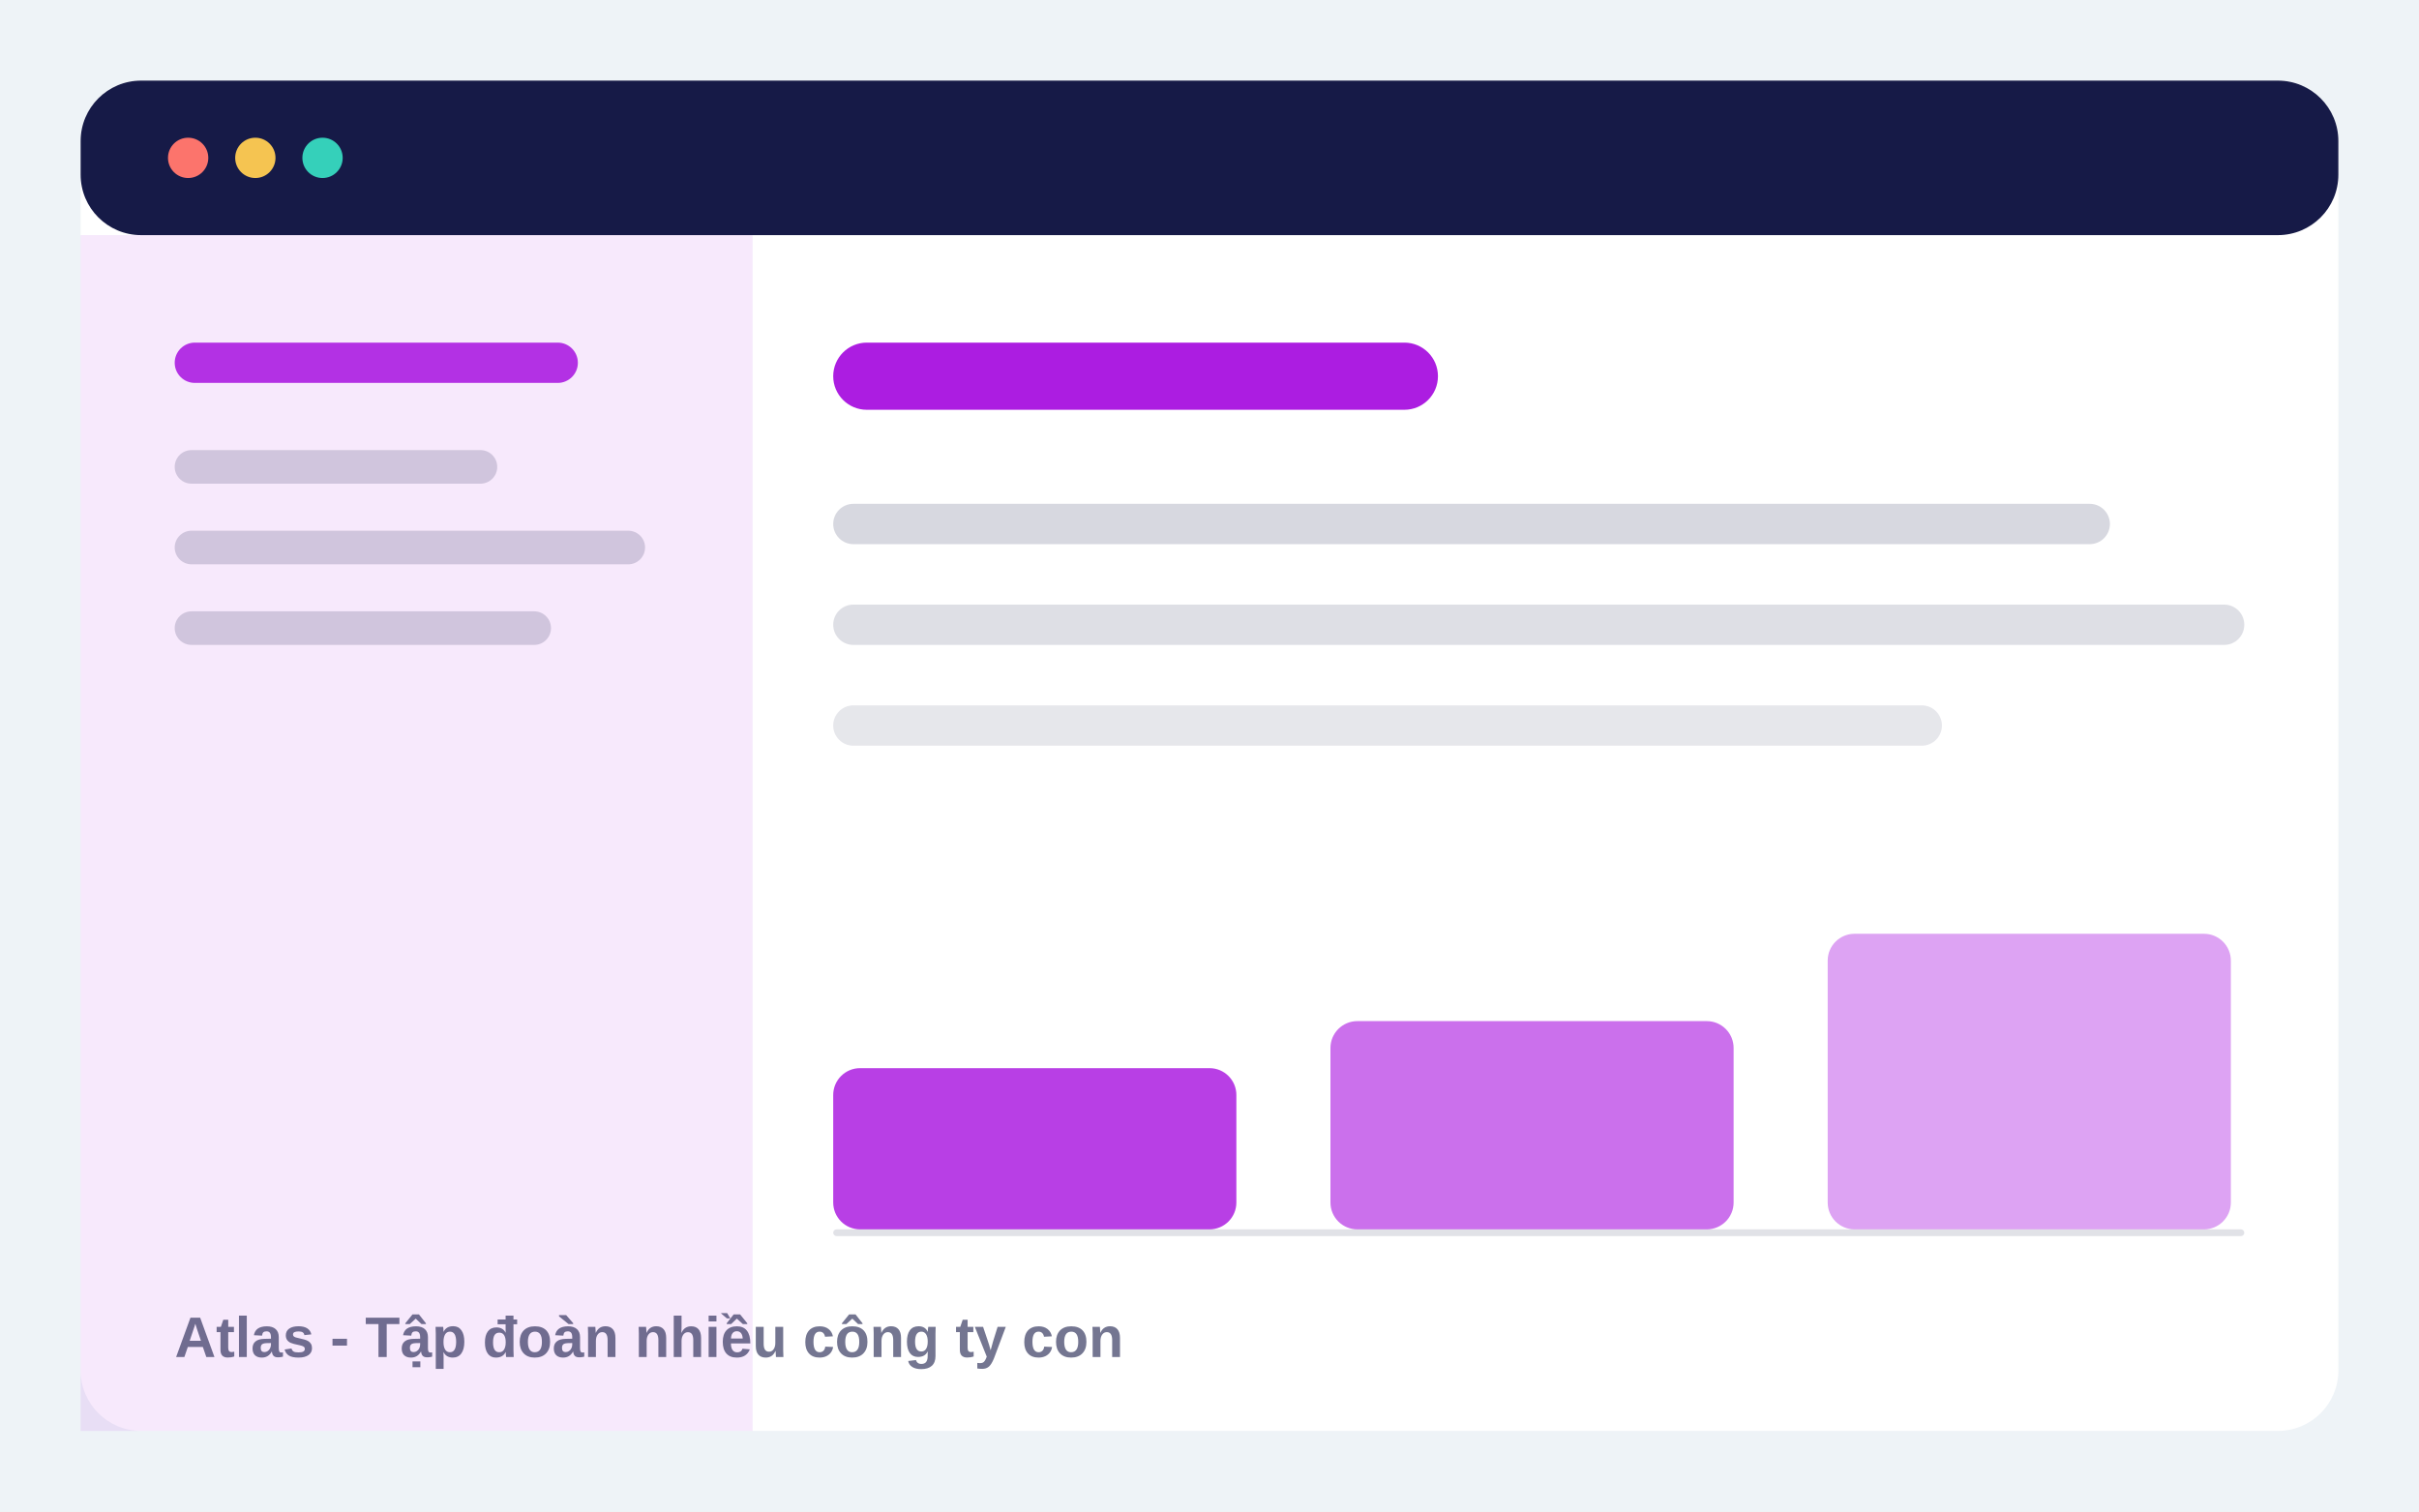
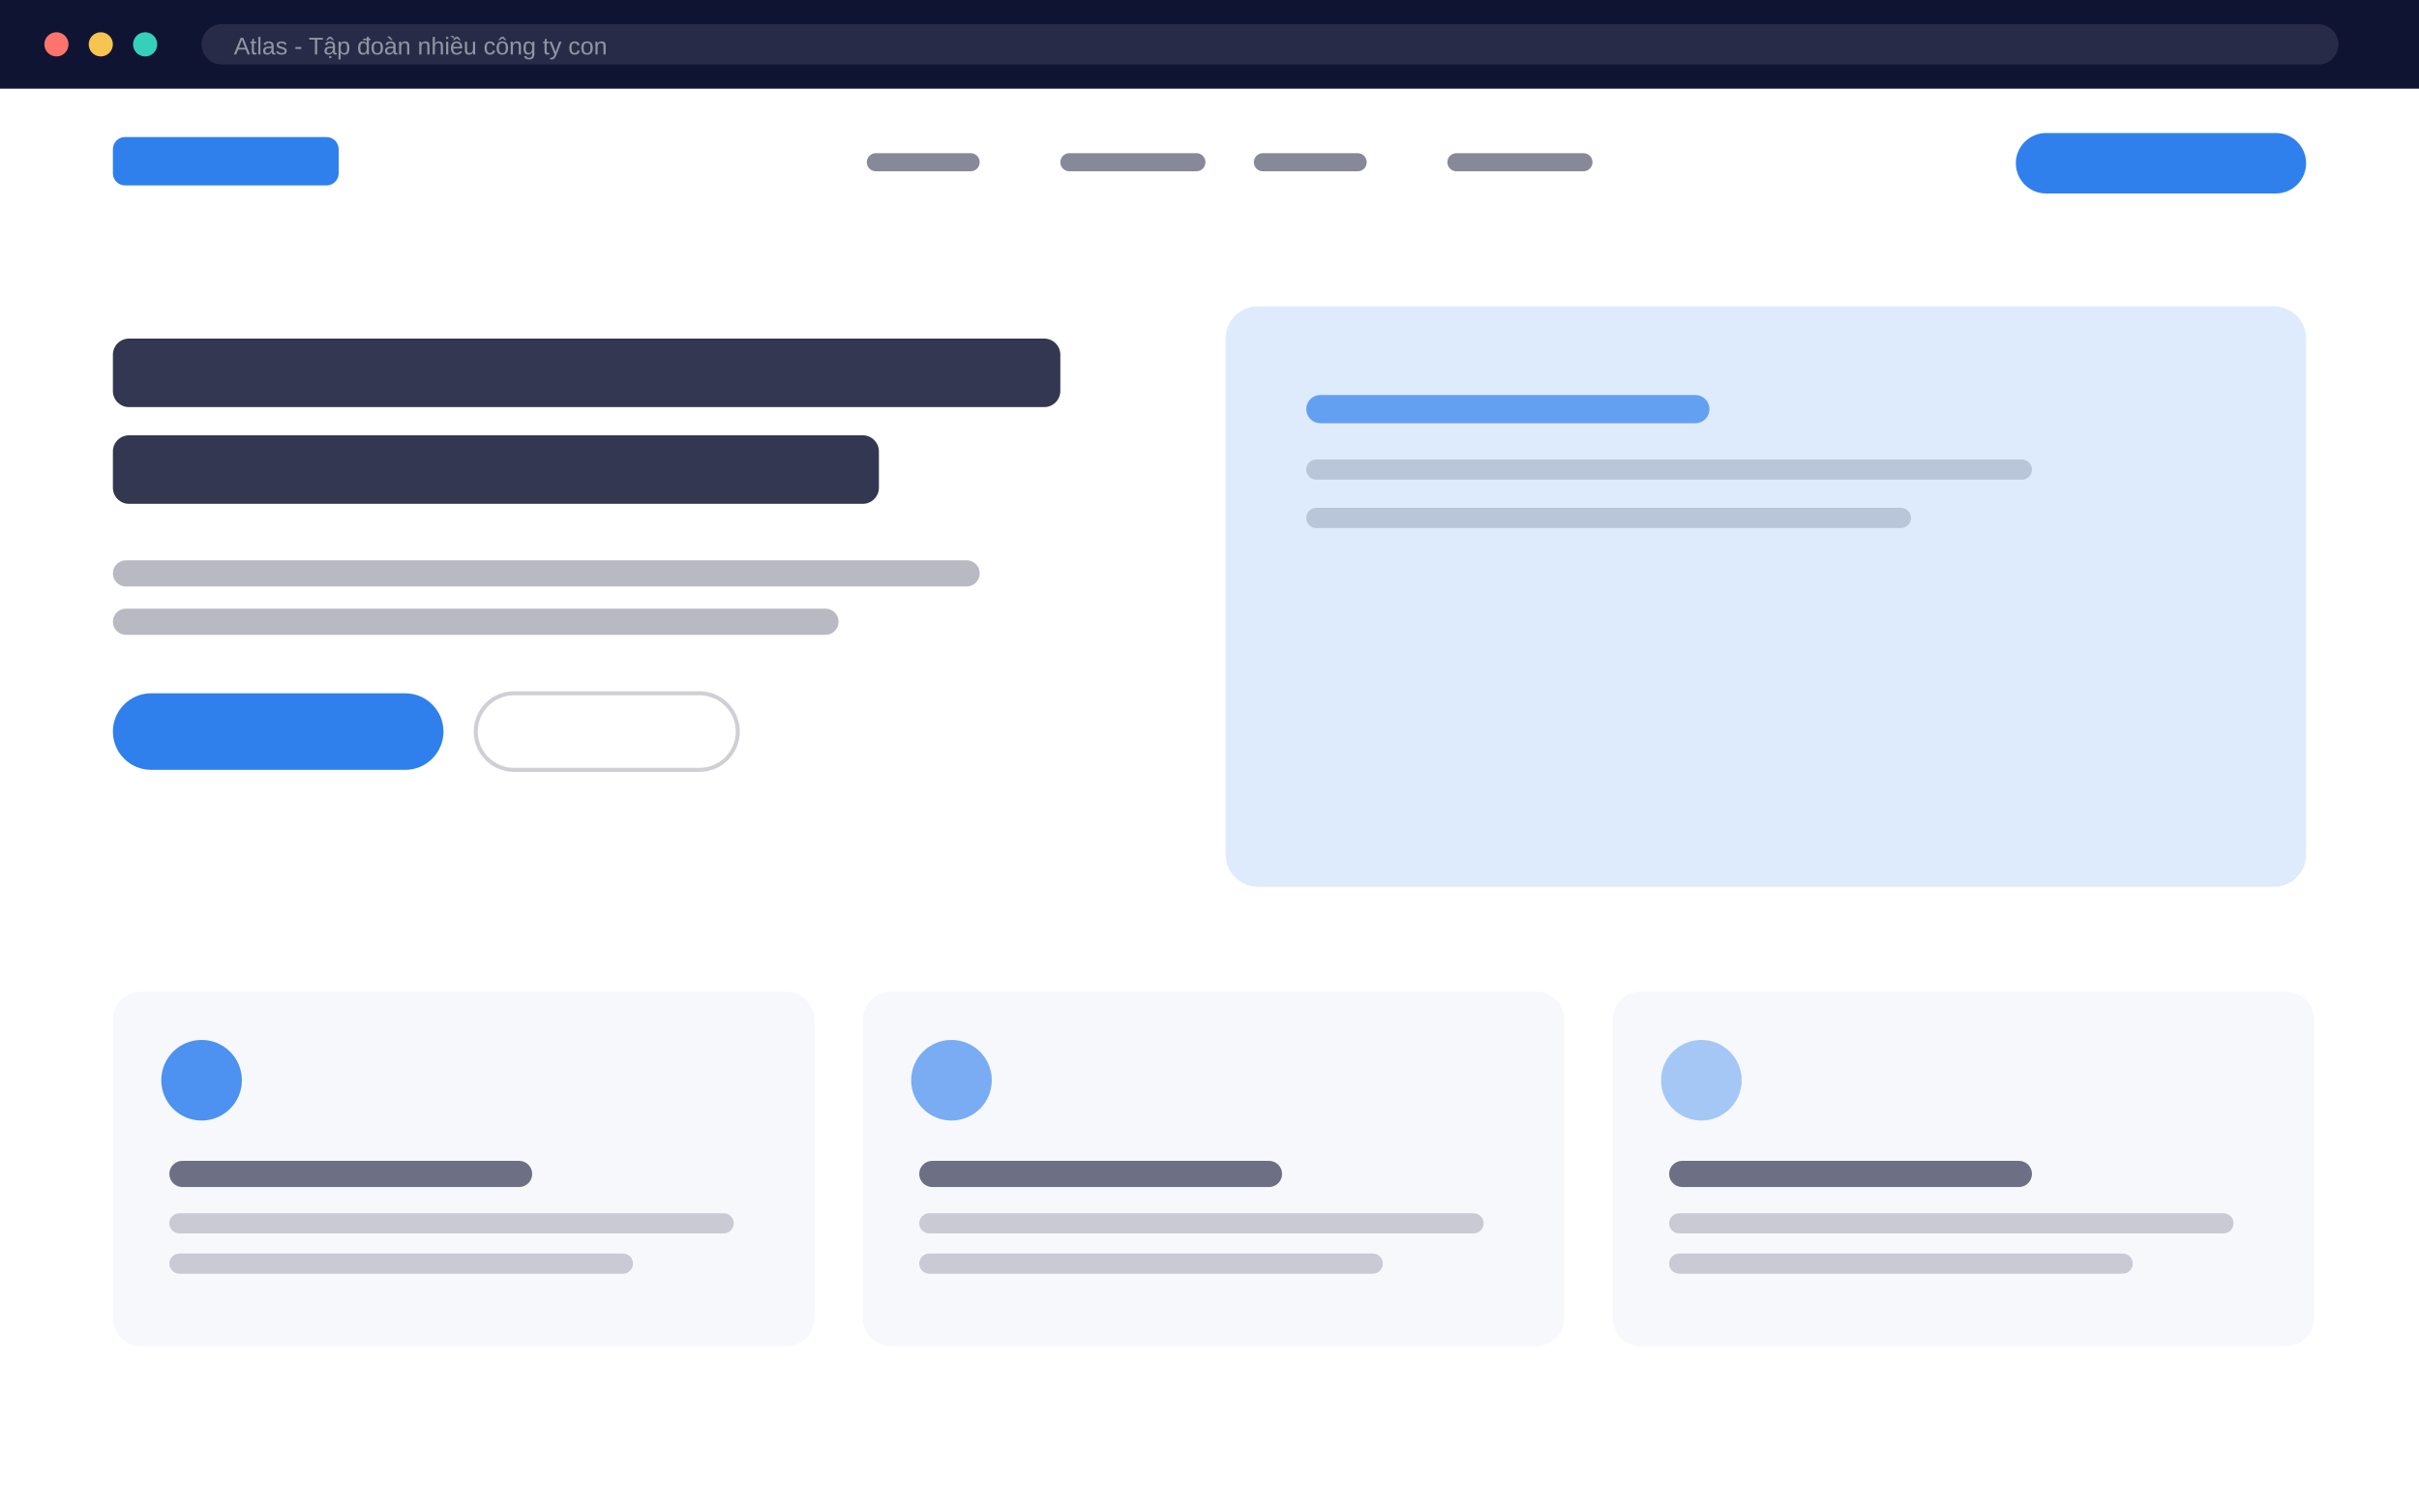
- <svg xmlns="http://www.w3.org/2000/svg" viewBox="0 0 720 450" width="720" height="450" role="img" aria-label="Atlas - Tập đoàn nhiều công ty con">
-   <rect width="720" height="450" fill="#eef3f7" />
-   <rect x="24" y="24" width="672" height="402" rx="18" fill="#ffffff" />
-   <rect x="24" y="24" width="672" height="46" rx="18" fill="#020637" opacity="0.92" />
-   <circle cx="56" cy="47" r="6" fill="#fc746c" />
-   <circle cx="76" cy="47" r="6" fill="#f5c451" />
-   <circle cx="96" cy="47" r="6" fill="#35d0ba" />
-   <rect x="24" y="70" width="200" height="356" fill="#ac1de1" opacity="0.1" />
-   <rect x="52" y="102" width="120" height="12" rx="6" fill="#ac1de1" opacity="0.9" />
-   <rect x="52" y="134" width="96" height="10" rx="5" fill="#020637" opacity="0.16" />
-   <rect x="52" y="158" width="140" height="10" rx="5" fill="#020637" opacity="0.16" />
-   <rect x="52" y="182" width="112" height="10" rx="5" fill="#020637" opacity="0.16" />
-   <rect x="248" y="102" width="180" height="20" rx="10" fill="#ac1de1" />
-   <rect x="248" y="150" width="380" height="12" rx="6" fill="#020637" opacity="0.16" />
-   <rect x="248" y="180" width="420" height="12" rx="6" fill="#020637" opacity="0.13" />
-   <rect x="248" y="210" width="330" height="12" rx="6" fill="#020637" opacity="0.1" />
-   <rect x="248" y="318" width="120" height="48" rx="8" fill="#ac1de1" opacity="0.85" />
-   <rect x="396" y="304" width="120" height="62" rx="8" fill="#ac1de1" opacity="0.63" />
-   <rect x="544" y="278" width="120" height="88" rx="8" fill="#ac1de1" opacity="0.41" />
-   <rect x="248" y="366" width="420" height="2" rx="1" fill="#020637" opacity="0.12" />
-   <text x="52" y="404" font-family="Manrope, Arial, sans-serif" font-size="17" font-weight="700" fill="#020637" opacity="0.55">Atlas - Tập đoàn nhiều công ty con</text>
+ <svg xmlns="http://www.w3.org/2000/svg" viewBox="0 0 1200 750" width="1200" height="750" role="img" aria-label="Atlas - Tập đoàn nhiều công ty con">
+   <rect width="1200" height="750" fill="#ffffff" />
+   <rect x="0" y="44" width="1200" height="750" fill="#ffffff" />
+   <rect x="0" y="44" width="1200" height="72" fill="#ffffff" />
+   <rect x="56" y="68" width="112" height="24" rx="6" fill="#2f80ed" />
+   <rect x="430" y="76" width="56" height="9" rx="4.5" fill="#101433" opacity="0.5" />
+   <rect x="526" y="76" width="72" height="9" rx="4.5" fill="#101433" opacity="0.5" />
+   <rect x="622" y="76" width="56" height="9" rx="4.5" fill="#101433" opacity="0.5" />
+   <rect x="718" y="76" width="72" height="9" rx="4.5" fill="#101433" opacity="0.5" />
+   <rect x="1000" y="66" width="144" height="30" rx="15" fill="#2f80ed" />
+   <rect x="56" y="168" width="470" height="34" rx="8" fill="#101433" opacity="0.85" />
+   <rect x="56" y="216" width="380" height="34" rx="8" fill="#101433" opacity="0.85" />
+   <rect x="56" y="278" width="430" height="13" rx="6.5" fill="#101433" opacity="0.3" />
+   <rect x="56" y="302" width="360" height="13" rx="6.5" fill="#101433" opacity="0.3" />
+   <rect x="56" y="344" width="164" height="38" rx="19" fill="#2f80ed" />
+   <rect x="236" y="344" width="130" height="38" rx="19" fill="none" stroke="#101433" stroke-opacity="0.2" stroke-width="2" />
+   <rect x="608" y="152" width="536" height="288" rx="16" fill="#2f80ed" opacity="0.16" />
+   <rect x="648" y="196" width="200" height="14" rx="7" fill="#2f80ed" opacity="0.7" />
+   <rect x="648" y="228" width="360" height="10" rx="5" fill="#101433" opacity="0.18" />
+   <rect x="648" y="252" width="300" height="10" rx="5" fill="#101433" opacity="0.18" />
+   <rect x="56" y="492" width="348" height="176" rx="14" fill="#f7f8fc" />
+   <circle cx="100" cy="536" r="20" fill="#2f80ed" opacity="0.85" />
+   <rect x="84" y="576" width="180" height="13" rx="6.5" fill="#101433" opacity="0.6" />
+   <rect x="84" y="602" width="280" height="10" rx="5" fill="#101433" opacity="0.2" />
+   <rect x="84" y="622" width="230" height="10" rx="5" fill="#101433" opacity="0.2" />
+   <rect x="428" y="492" width="348" height="176" rx="14" fill="#f7f8fc" />
+   <circle cx="472" cy="536" r="20" fill="#2f80ed" opacity="0.63" />
+   <rect x="456" y="576" width="180" height="13" rx="6.5" fill="#101433" opacity="0.6" />
+   <rect x="456" y="602" width="280" height="10" rx="5" fill="#101433" opacity="0.2" />
+   <rect x="456" y="622" width="230" height="10" rx="5" fill="#101433" opacity="0.2" />
+   <rect x="800" y="492" width="348" height="176" rx="14" fill="#f7f8fc" />
+   <circle cx="844" cy="536" r="20" fill="#2f80ed" opacity="0.41" />
+   <rect x="828" y="576" width="180" height="13" rx="6.5" fill="#101433" opacity="0.6" />
+   <rect x="828" y="602" width="280" height="10" rx="5" fill="#101433" opacity="0.2" />
+   <rect x="828" y="622" width="230" height="10" rx="5" fill="#101433" opacity="0.2" />
+   <g>
+     <rect x="0" y="0" width="1200" height="44" fill="#101433" />
+     <circle cx="28" cy="22" r="6" fill="#fc746c" />
+     <circle cx="50" cy="22" r="6" fill="#f5c451" />
+     <circle cx="72" cy="22" r="6" fill="#35d0ba" />
+     <rect x="100" y="12" width="1060" height="20" rx="10" fill="#ffffff" opacity="0.1" />
+     <text x="116" y="27" font-family="Manrope, Arial, sans-serif" font-size="12" fill="#ffffff" opacity="0.5">Atlas - Tập đoàn nhiều công ty con</text>
+   </g>
</svg>
